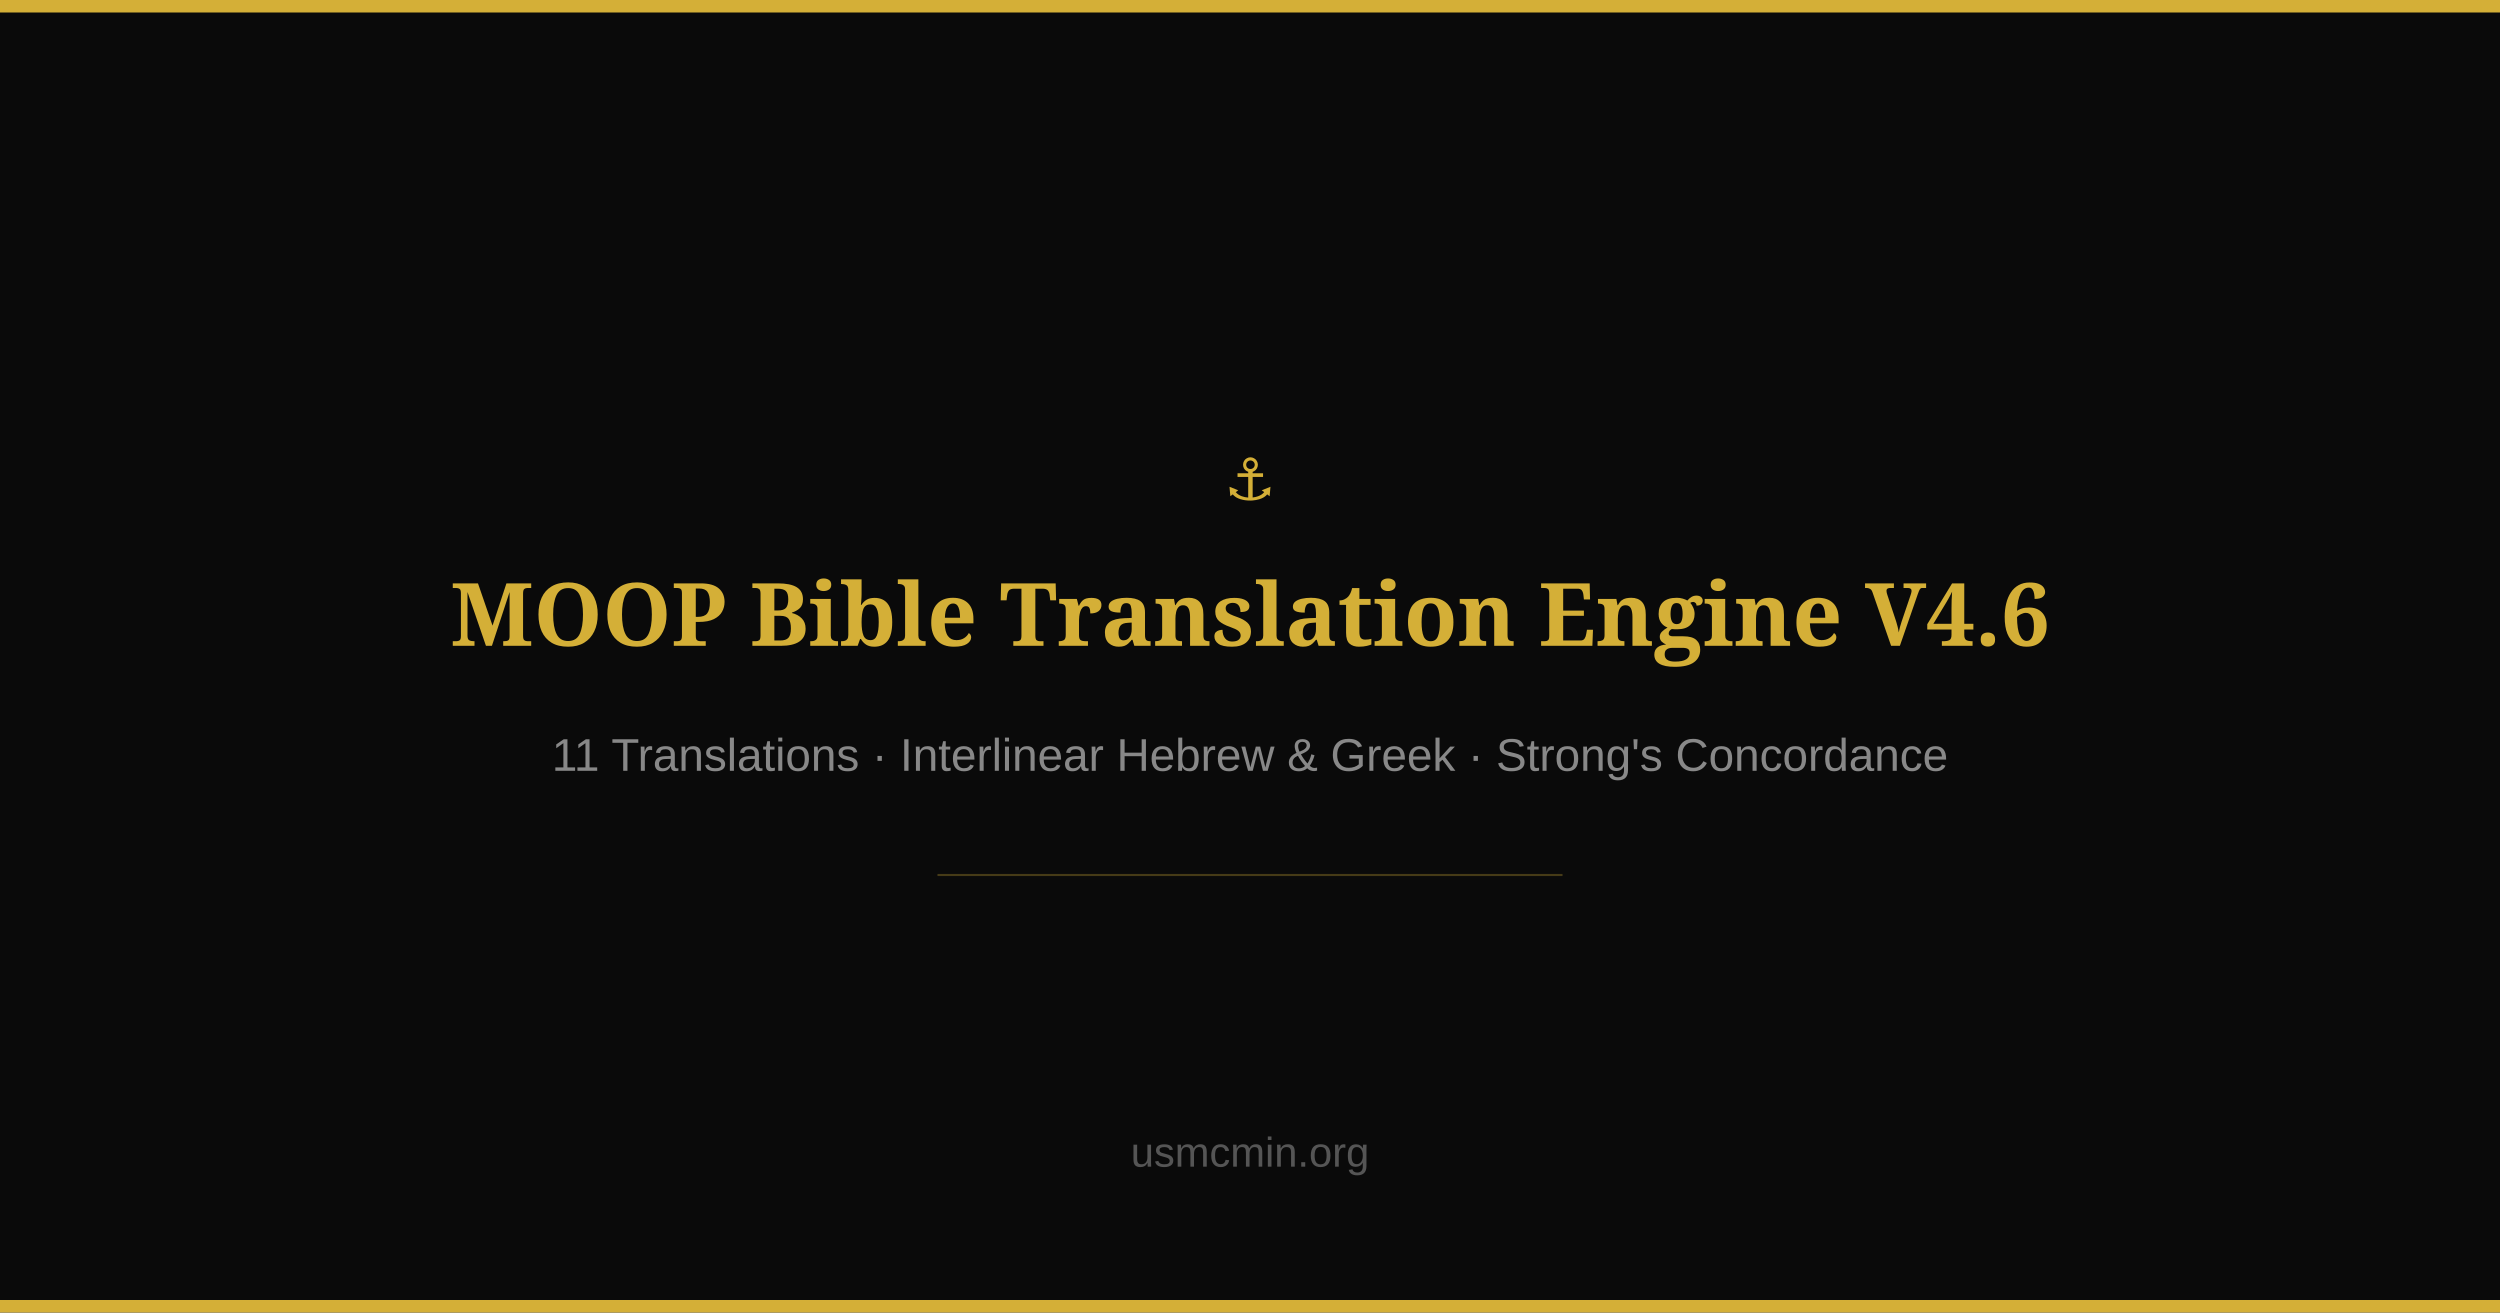
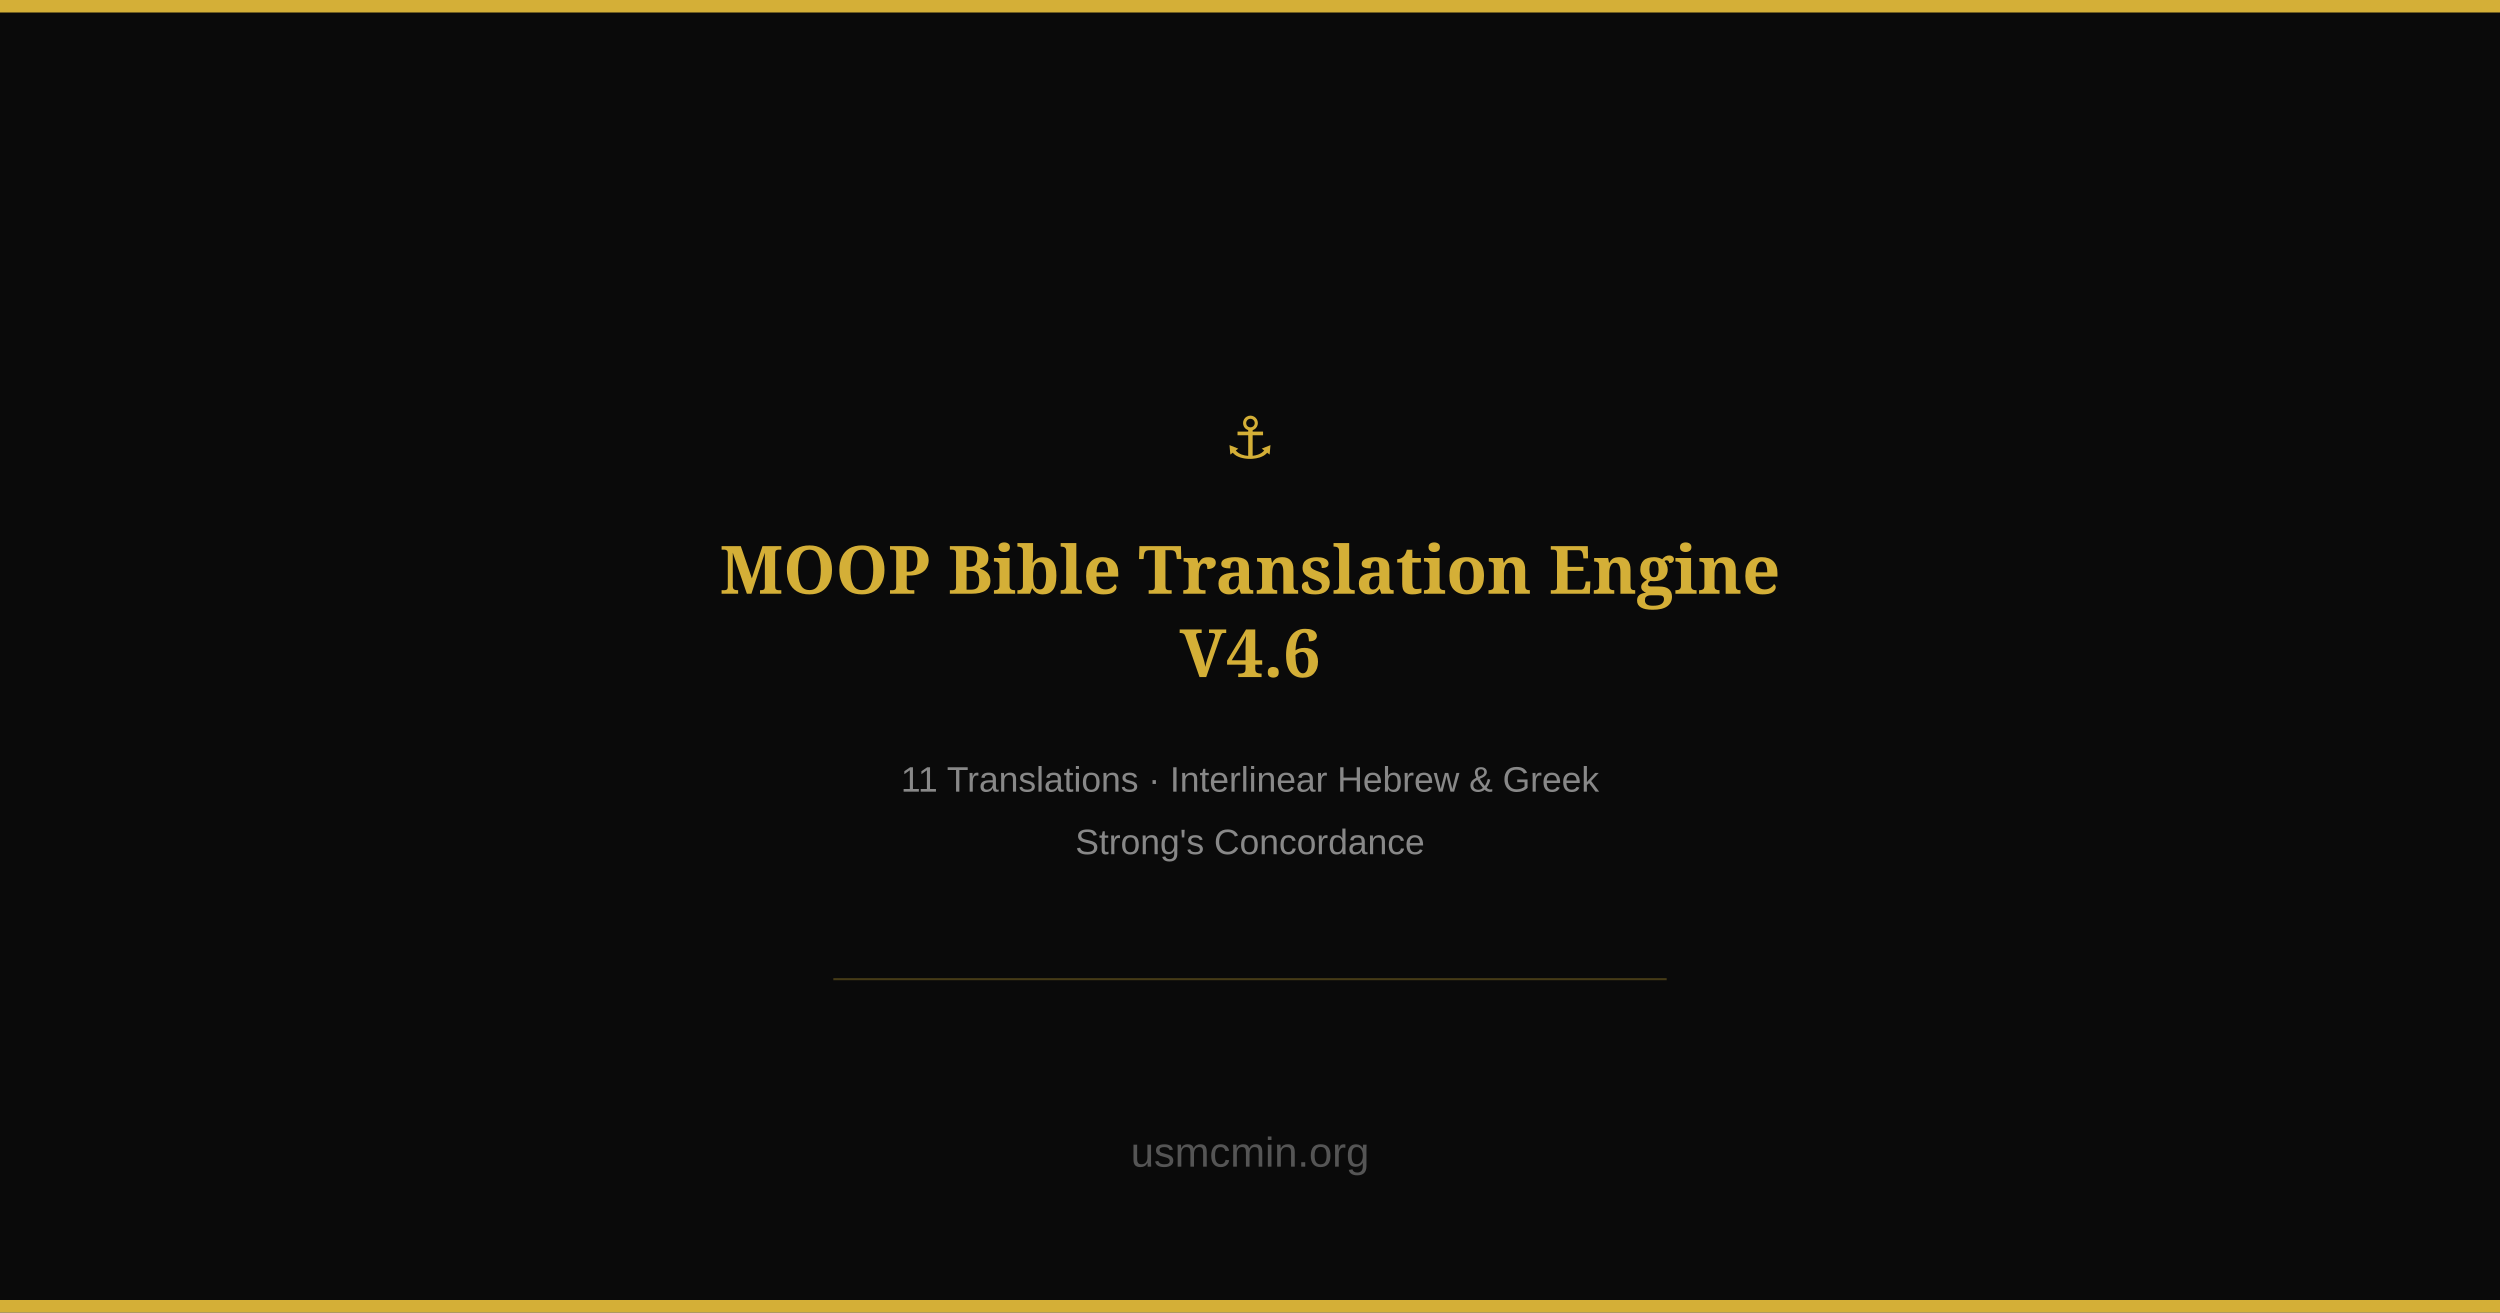
<svg xmlns="http://www.w3.org/2000/svg" width="1200" height="630" viewBox="0 0 1200 630">
  <rect width="1200" height="630" fill="#0a0a0a" />
  <rect width="1200" height="6" fill="#D4AF37" />
  <rect y="624" width="1200" height="6" fill="#D4AF37" />
-   <text x="600" y="240" text-anchor="middle" font-family="Georgia, serif" font-size="28" fill="#D4AF37" letter-spacing="4">⚓</text>
-   <text x="600" y="310" text-anchor="middle" font-family="Georgia, serif" font-size="42" font-weight="bold" fill="#D4AF37">MOOP Bible Translation Engine V4.6</text>
-   <text x="600" y="370" text-anchor="middle" font-family="Arial, sans-serif" font-size="22" fill="#888">11 Translations · Interlinear Hebrew &amp; Greek · Strong's Concordance</text>
+   <text x="600" y="220" text-anchor="middle" font-family="Georgia, serif" font-size="28" fill="#D4AF37" letter-spacing="4">⚓</text>
+   <text x="600" y="285" text-anchor="middle" font-family="Georgia, serif" font-size="32" font-weight="bold" fill="#D4AF37">MOOP Bible Translation Engine</text>
+   <text x="600" y="325" text-anchor="middle" font-family="Georgia, serif" font-size="32" font-weight="bold" fill="#D4AF37">V4.6</text>
+   <text x="600" y="380" text-anchor="middle" font-family="Arial, sans-serif" font-size="17" fill="#888">11 Translations · Interlinear Hebrew &amp; Greek</text>
+   <text x="600" y="410" text-anchor="middle" font-family="Arial, sans-serif" font-size="17" fill="#888">Strong's Concordance</text>
  <text x="600" y="560" text-anchor="middle" font-family="Arial, sans-serif" font-size="20" fill="#555">usmcmin.org</text>
-   <line x1="450" y1="420" x2="750" y2="420" stroke="#D4AF37" stroke-width="1" opacity="0.3" />
+   <line x1="400" y1="470" x2="800" y2="470" stroke="#D4AF37" stroke-width="1" opacity="0.3" />
</svg>
